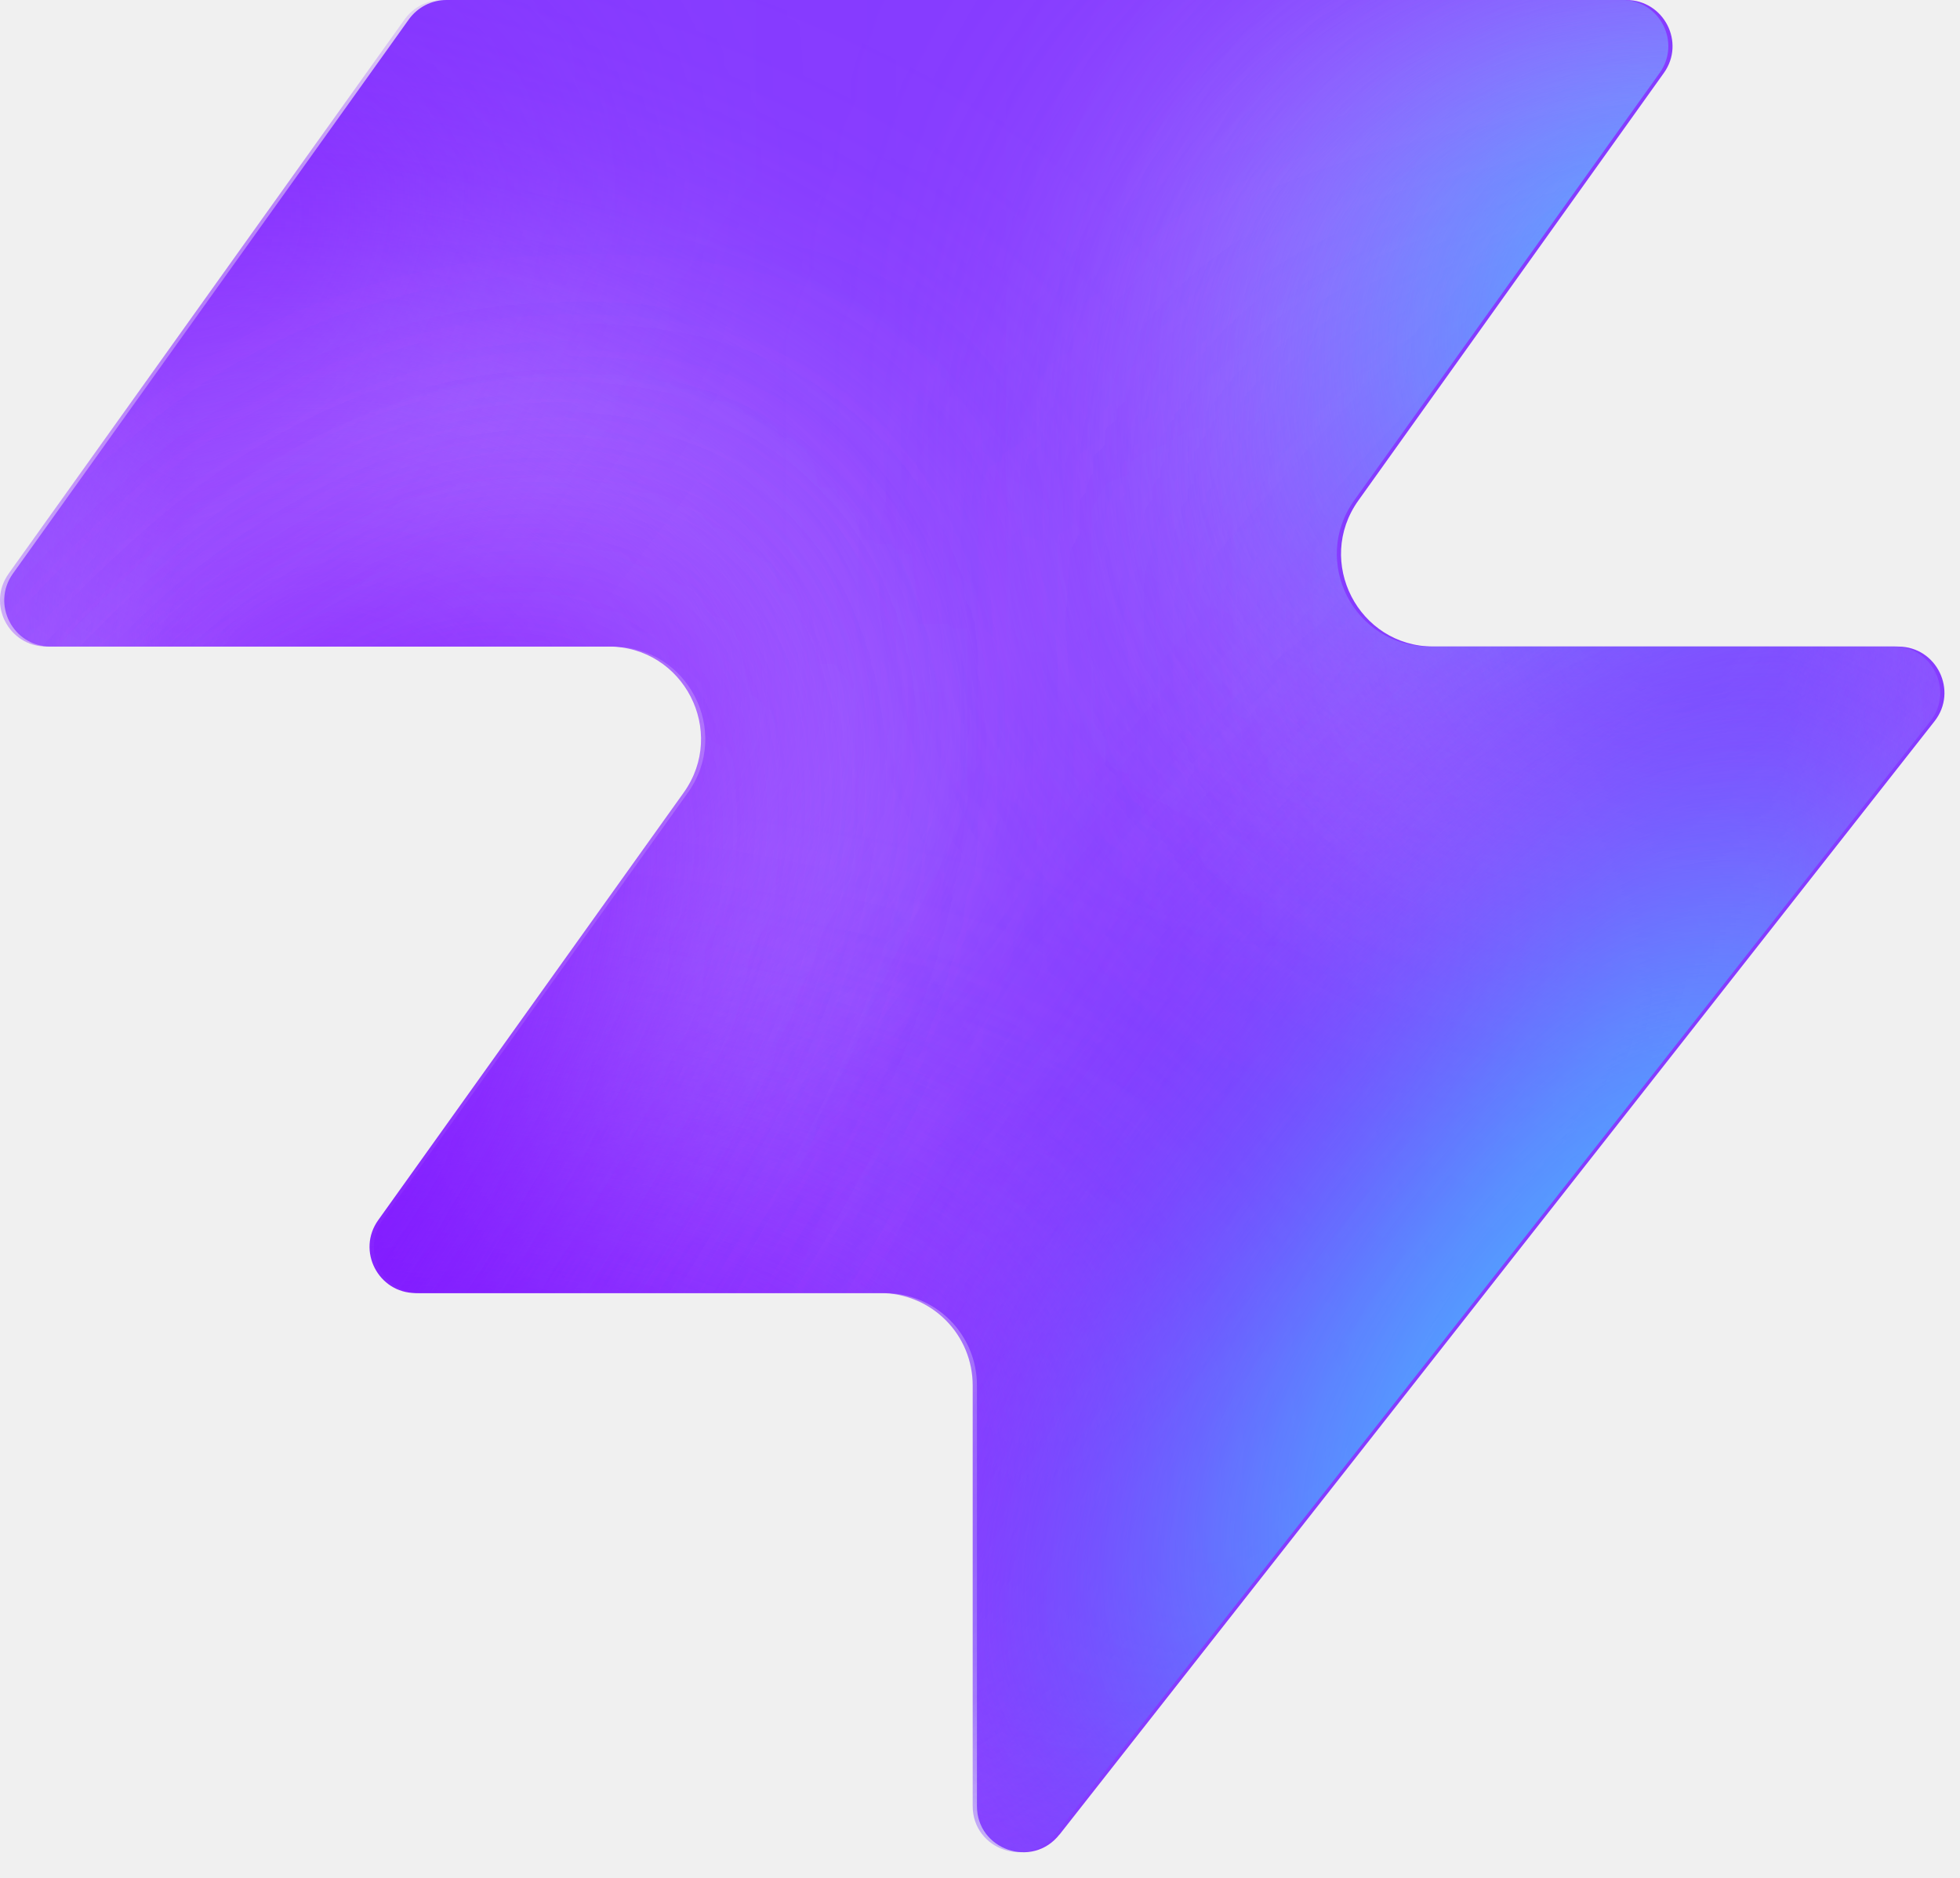
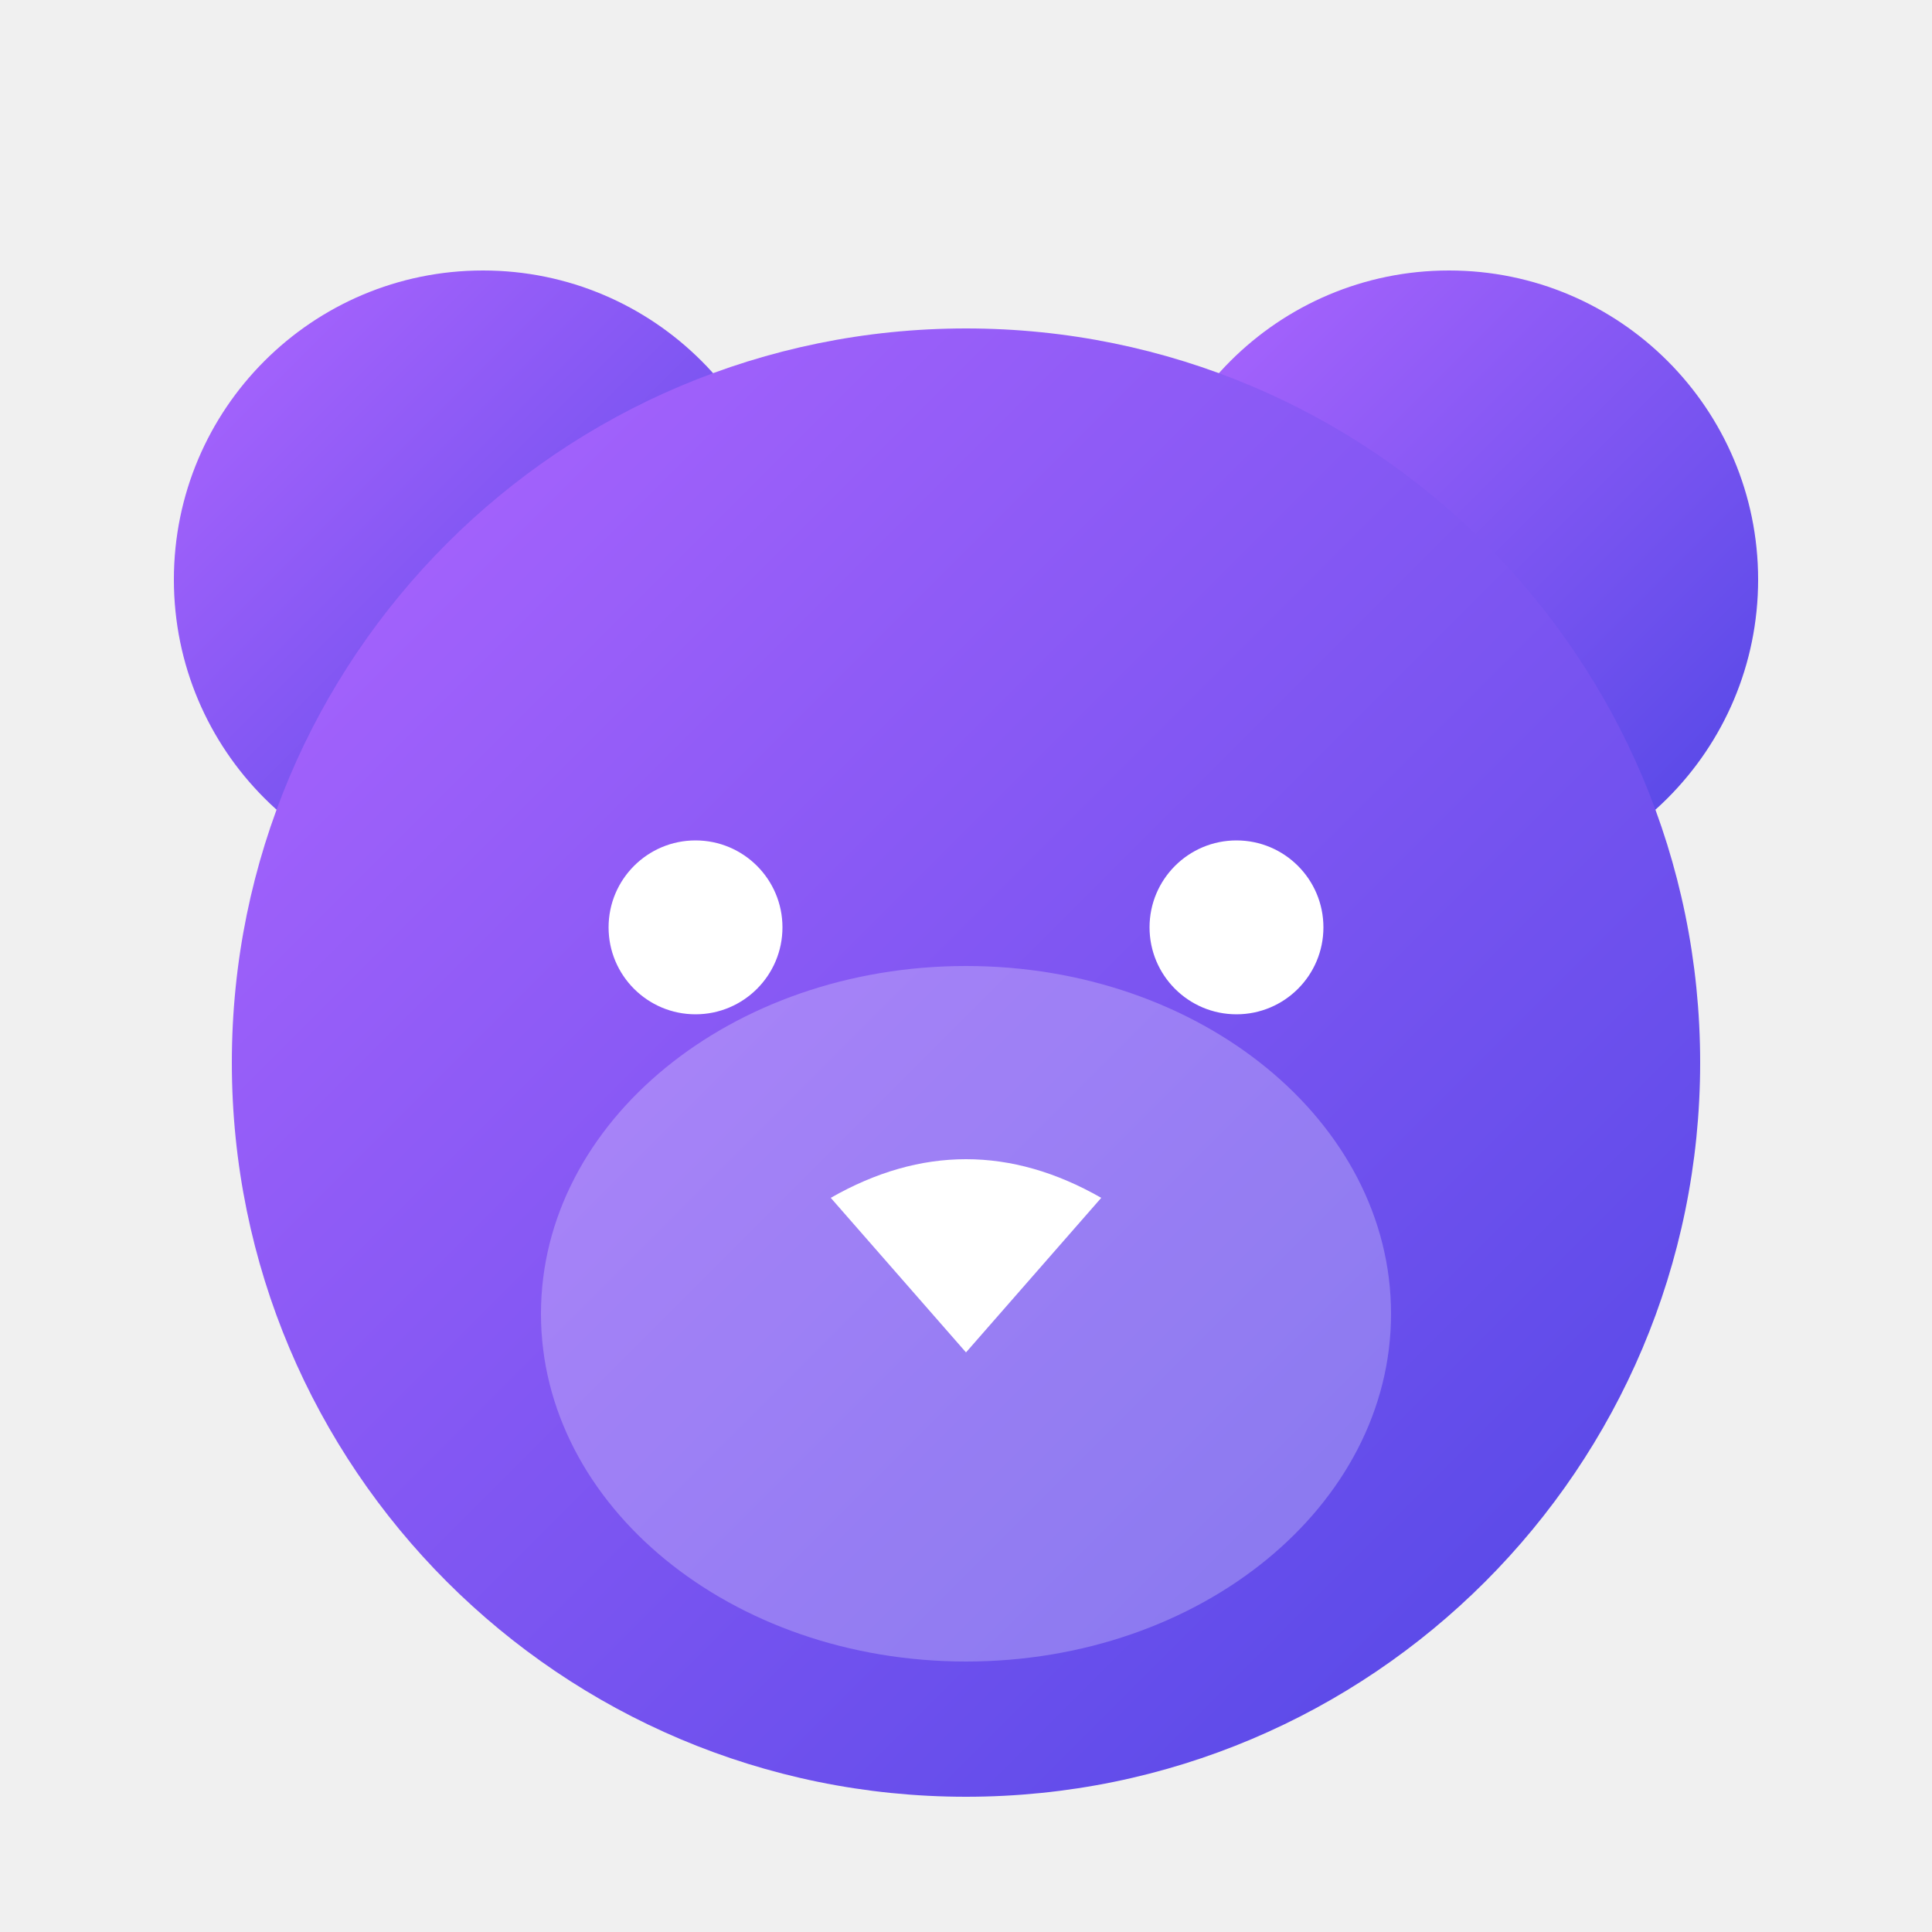
- <svg xmlns="http://www.w3.org/2000/svg" width="48" height="46" fill="none" viewBox="0 0 48 46">
-   <path fill="#863bff" d="M25.946 44.938c-.664.845-2.021.375-2.021-.698V33.937a2.26 2.26 0 0 0-2.262-2.262H10.287c-.92 0-1.456-1.04-.92-1.788l7.48-10.471c1.07-1.497 0-3.578-1.842-3.578H1.237c-.92 0-1.456-1.04-.92-1.788L10.013.474c.214-.297.556-.474.92-.474h28.894c.92 0 1.456 1.04.92 1.788l-7.48 10.471c-1.07 1.498 0 3.579 1.842 3.579h11.377c.943 0 1.473 1.088.89 1.83L25.947 44.94z" style="fill:#863bff;fill:color(display-p3 .525 .23 1);fill-opacity:1" />
-   <mask id="a" width="48" height="46" x="0" y="0" maskUnits="userSpaceOnUse" style="mask-type:alpha">
-     <path fill="#000" d="M25.842 44.938c-.664.844-2.021.375-2.021-.698V33.937a2.26 2.26 0 0 0-2.262-2.262H10.183c-.92 0-1.456-1.04-.92-1.788l7.48-10.471c1.07-1.498 0-3.579-1.842-3.579H1.133c-.92 0-1.456-1.04-.92-1.787L9.91.473c.214-.297.556-.474.92-.474h28.894c.92 0 1.456 1.04.92 1.788l-7.48 10.471c-1.07 1.498 0 3.578 1.842 3.578h11.377c.943 0 1.473 1.088.89 1.832L25.843 44.94z" style="fill:#000;fill-opacity:1" />
-   </mask>
-   <g mask="url(#a)">
-     <g filter="url(#b)">
-       <ellipse cx="5.508" cy="14.704" fill="#ede6ff" rx="5.508" ry="14.704" style="fill:#ede6ff;fill:color(display-p3 .927 .903 1);fill-opacity:1" transform="matrix(.00324 1 1 -.00324 -4.47 31.516)" />
-     </g>
-     <g filter="url(#c)">
-       <ellipse cx="10.399" cy="29.851" fill="#ede6ff" rx="10.399" ry="29.851" style="fill:#ede6ff;fill:color(display-p3 .927 .903 1);fill-opacity:1" transform="matrix(.00324 1 1 -.00324 -39.328 7.883)" />
-     </g>
-     <g filter="url(#d)">
-       <ellipse cx="5.508" cy="30.487" fill="#7e14ff" rx="5.508" ry="30.487" style="fill:#7e14ff;fill:color(display-p3 .492 .077 1);fill-opacity:1" transform="rotate(89.814 -25.913 -14.639)scale(1 -1)" />
-     </g>
-     <g filter="url(#e)">
-       <ellipse cx="5.508" cy="30.599" fill="#7e14ff" rx="5.508" ry="30.599" style="fill:#7e14ff;fill:color(display-p3 .492 .077 1);fill-opacity:1" transform="rotate(89.814 -32.644 -3.334)scale(1 -1)" />
-     </g>
-     <g filter="url(#f)">
-       <ellipse cx="5.508" cy="30.599" fill="#7e14ff" rx="5.508" ry="30.599" style="fill:#7e14ff;fill:color(display-p3 .492 .077 1);fill-opacity:1" transform="matrix(.00324 1 1 -.00324 -34.34 30.47)" />
-     </g>
-     <g filter="url(#g)">
-       <ellipse cx="14.072" cy="22.078" fill="#ede6ff" rx="14.072" ry="22.078" style="fill:#ede6ff;fill:color(display-p3 .927 .903 1);fill-opacity:1" transform="rotate(93.35 24.506 48.493)scale(-1 1)" />
-     </g>
-     <g filter="url(#h)">
-       <ellipse cx="3.47" cy="21.501" fill="#7e14ff" rx="3.47" ry="21.501" style="fill:#7e14ff;fill:color(display-p3 .492 .077 1);fill-opacity:1" transform="rotate(89.009 28.708 47.59)scale(-1 1)" />
-     </g>
-     <g filter="url(#i)">
-       <ellipse cx="3.47" cy="21.501" fill="#7e14ff" rx="3.47" ry="21.501" style="fill:#7e14ff;fill:color(display-p3 .492 .077 1);fill-opacity:1" transform="rotate(89.009 28.708 47.59)scale(-1 1)" />
-     </g>
-     <g filter="url(#j)">
-       <ellipse cx=".387" cy="8.972" fill="#7e14ff" rx="4.407" ry="29.108" style="fill:#7e14ff;fill:color(display-p3 .492 .077 1);fill-opacity:1" transform="rotate(39.51 .387 8.972)" />
-     </g>
-     <g filter="url(#k)">
-       <ellipse cx="47.523" cy="-6.092" fill="#7e14ff" rx="4.407" ry="29.108" style="fill:#7e14ff;fill:color(display-p3 .492 .077 1);fill-opacity:1" transform="rotate(37.892 47.523 -6.092)" />
-     </g>
-     <g filter="url(#l)">
-       <ellipse cx="41.412" cy="6.333" fill="#47bfff" rx="5.971" ry="9.665" style="fill:#47bfff;fill:color(display-p3 .28 .748 1);fill-opacity:1" transform="rotate(37.892 41.412 6.333)" />
-     </g>
-     <g filter="url(#m)">
-       <ellipse cx="-1.879" cy="38.332" fill="#7e14ff" rx="4.407" ry="29.108" style="fill:#7e14ff;fill:color(display-p3 .492 .077 1);fill-opacity:1" transform="rotate(37.892 -1.88 38.332)" />
-     </g>
-     <g filter="url(#n)">
-       <ellipse cx="-1.879" cy="38.332" fill="#7e14ff" rx="4.407" ry="29.108" style="fill:#7e14ff;fill:color(display-p3 .492 .077 1);fill-opacity:1" transform="rotate(37.892 -1.88 38.332)" />
-     </g>
-     <g filter="url(#o)">
-       <ellipse cx="35.651" cy="29.907" fill="#7e14ff" rx="4.407" ry="29.108" style="fill:#7e14ff;fill:color(display-p3 .492 .077 1);fill-opacity:1" transform="rotate(37.892 35.651 29.907)" />
-     </g>
-     <g filter="url(#p)">
-       <ellipse cx="38.418" cy="32.4" fill="#47bfff" rx="5.971" ry="15.297" style="fill:#47bfff;fill:color(display-p3 .28 .748 1);fill-opacity:1" transform="rotate(37.892 38.418 32.4)" />
-     </g>
-   </g>
+ <svg xmlns="http://www.w3.org/2000/svg" viewBox="0 0 100 100" width="50" height="50">
  <defs>
-     <filter id="b" width="60.045" height="41.654" x="-19.77" y="16.149" color-interpolation-filters="sRGB" filterUnits="userSpaceOnUse">
-       <feFlood flood-opacity="0" result="BackgroundImageFix" />
-       <feBlend in="SourceGraphic" in2="BackgroundImageFix" result="shape" />
-       <feGaussianBlur result="effect1_foregroundBlur_2002_17158" stdDeviation="7.659" />
-     </filter>
-     <filter id="c" width="90.34" height="51.437" x="-54.613" y="-7.533" color-interpolation-filters="sRGB" filterUnits="userSpaceOnUse">
-       <feFlood flood-opacity="0" result="BackgroundImageFix" />
-       <feBlend in="SourceGraphic" in2="BackgroundImageFix" result="shape" />
-       <feGaussianBlur result="effect1_foregroundBlur_2002_17158" stdDeviation="7.659" />
-     </filter>
-     <filter id="d" width="79.355" height="29.4" x="-49.64" y="2.03" color-interpolation-filters="sRGB" filterUnits="userSpaceOnUse">
-       <feFlood flood-opacity="0" result="BackgroundImageFix" />
-       <feBlend in="SourceGraphic" in2="BackgroundImageFix" result="shape" />
-       <feGaussianBlur result="effect1_foregroundBlur_2002_17158" stdDeviation="4.596" />
-     </filter>
-     <filter id="e" width="79.579" height="29.4" x="-45.045" y="20.029" color-interpolation-filters="sRGB" filterUnits="userSpaceOnUse">
-       <feFlood flood-opacity="0" result="BackgroundImageFix" />
-       <feBlend in="SourceGraphic" in2="BackgroundImageFix" result="shape" />
-       <feGaussianBlur result="effect1_foregroundBlur_2002_17158" stdDeviation="4.596" />
-     </filter>
-     <filter id="f" width="79.579" height="29.4" x="-43.513" y="21.178" color-interpolation-filters="sRGB" filterUnits="userSpaceOnUse">
-       <feFlood flood-opacity="0" result="BackgroundImageFix" />
-       <feBlend in="SourceGraphic" in2="BackgroundImageFix" result="shape" />
-       <feGaussianBlur result="effect1_foregroundBlur_2002_17158" stdDeviation="4.596" />
-     </filter>
-     <filter id="g" width="74.749" height="58.852" x="15.756" y="-17.901" color-interpolation-filters="sRGB" filterUnits="userSpaceOnUse">
-       <feFlood flood-opacity="0" result="BackgroundImageFix" />
-       <feBlend in="SourceGraphic" in2="BackgroundImageFix" result="shape" />
-       <feGaussianBlur result="effect1_foregroundBlur_2002_17158" stdDeviation="7.659" />
-     </filter>
-     <filter id="h" width="61.377" height="25.362" x="23.548" y="2.284" color-interpolation-filters="sRGB" filterUnits="userSpaceOnUse">
-       <feFlood flood-opacity="0" result="BackgroundImageFix" />
-       <feBlend in="SourceGraphic" in2="BackgroundImageFix" result="shape" />
-       <feGaussianBlur result="effect1_foregroundBlur_2002_17158" stdDeviation="4.596" />
-     </filter>
-     <filter id="i" width="61.377" height="25.362" x="23.548" y="2.284" color-interpolation-filters="sRGB" filterUnits="userSpaceOnUse">
-       <feFlood flood-opacity="0" result="BackgroundImageFix" />
-       <feBlend in="SourceGraphic" in2="BackgroundImageFix" result="shape" />
-       <feGaussianBlur result="effect1_foregroundBlur_2002_17158" stdDeviation="4.596" />
-     </filter>
-     <filter id="j" width="56.045" height="63.649" x="-27.636" y="-22.853" color-interpolation-filters="sRGB" filterUnits="userSpaceOnUse">
-       <feFlood flood-opacity="0" result="BackgroundImageFix" />
-       <feBlend in="SourceGraphic" in2="BackgroundImageFix" result="shape" />
-       <feGaussianBlur result="effect1_foregroundBlur_2002_17158" stdDeviation="4.596" />
-     </filter>
-     <filter id="k" width="54.814" height="64.646" x="20.116" y="-38.415" color-interpolation-filters="sRGB" filterUnits="userSpaceOnUse">
-       <feFlood flood-opacity="0" result="BackgroundImageFix" />
-       <feBlend in="SourceGraphic" in2="BackgroundImageFix" result="shape" />
-       <feGaussianBlur result="effect1_foregroundBlur_2002_17158" stdDeviation="4.596" />
-     </filter>
-     <filter id="l" width="33.541" height="35.313" x="24.641" y="-11.323" color-interpolation-filters="sRGB" filterUnits="userSpaceOnUse">
-       <feFlood flood-opacity="0" result="BackgroundImageFix" />
-       <feBlend in="SourceGraphic" in2="BackgroundImageFix" result="shape" />
-       <feGaussianBlur result="effect1_foregroundBlur_2002_17158" stdDeviation="4.596" />
-     </filter>
-     <filter id="m" width="54.814" height="64.646" x="-29.286" y="6.009" color-interpolation-filters="sRGB" filterUnits="userSpaceOnUse">
-       <feFlood flood-opacity="0" result="BackgroundImageFix" />
-       <feBlend in="SourceGraphic" in2="BackgroundImageFix" result="shape" />
-       <feGaussianBlur result="effect1_foregroundBlur_2002_17158" stdDeviation="4.596" />
-     </filter>
-     <filter id="n" width="54.814" height="64.646" x="-29.286" y="6.009" color-interpolation-filters="sRGB" filterUnits="userSpaceOnUse">
-       <feFlood flood-opacity="0" result="BackgroundImageFix" />
-       <feBlend in="SourceGraphic" in2="BackgroundImageFix" result="shape" />
-       <feGaussianBlur result="effect1_foregroundBlur_2002_17158" stdDeviation="4.596" />
-     </filter>
-     <filter id="o" width="54.814" height="64.646" x="8.244" y="-2.416" color-interpolation-filters="sRGB" filterUnits="userSpaceOnUse">
-       <feFlood flood-opacity="0" result="BackgroundImageFix" />
-       <feBlend in="SourceGraphic" in2="BackgroundImageFix" result="shape" />
-       <feGaussianBlur result="effect1_foregroundBlur_2002_17158" stdDeviation="4.596" />
-     </filter>
-     <filter id="p" width="39.409" height="43.623" x="18.713" y="10.588" color-interpolation-filters="sRGB" filterUnits="userSpaceOnUse">
-       <feFlood flood-opacity="0" result="BackgroundImageFix" />
-       <feBlend in="SourceGraphic" in2="BackgroundImageFix" result="shape" />
-       <feGaussianBlur result="effect1_foregroundBlur_2002_17158" stdDeviation="4.596" />
-     </filter>
+     <linearGradient id="bearGradient" x1="0%" y1="0%" x2="100%" y2="100%">
+       <stop offset="0%" stop-color="#b066ff" />
+       <stop offset="100%" stop-color="#4e46e5" />
+     </linearGradient>
  </defs>
+   <circle cx="25" cy="30" r="16" fill="url(#bearGradient)" />
+   <circle cx="75" cy="30" r="16" fill="url(#bearGradient)" />
+   <circle cx="50" cy="55" r="38" fill="url(#bearGradient)" />
+   <ellipse cx="50" cy="68" rx="22" ry="18" fill="#ffffff" opacity="0.25" />
+   <path d="M 43 62 Q 50 58 57 62 L 50 70 Z" fill="#ffffff" />
+   <circle cx="36" cy="48" r="4.5" fill="#ffffff" />
+   <circle cx="64" cy="48" r="4.5" fill="#ffffff" />
</svg>
